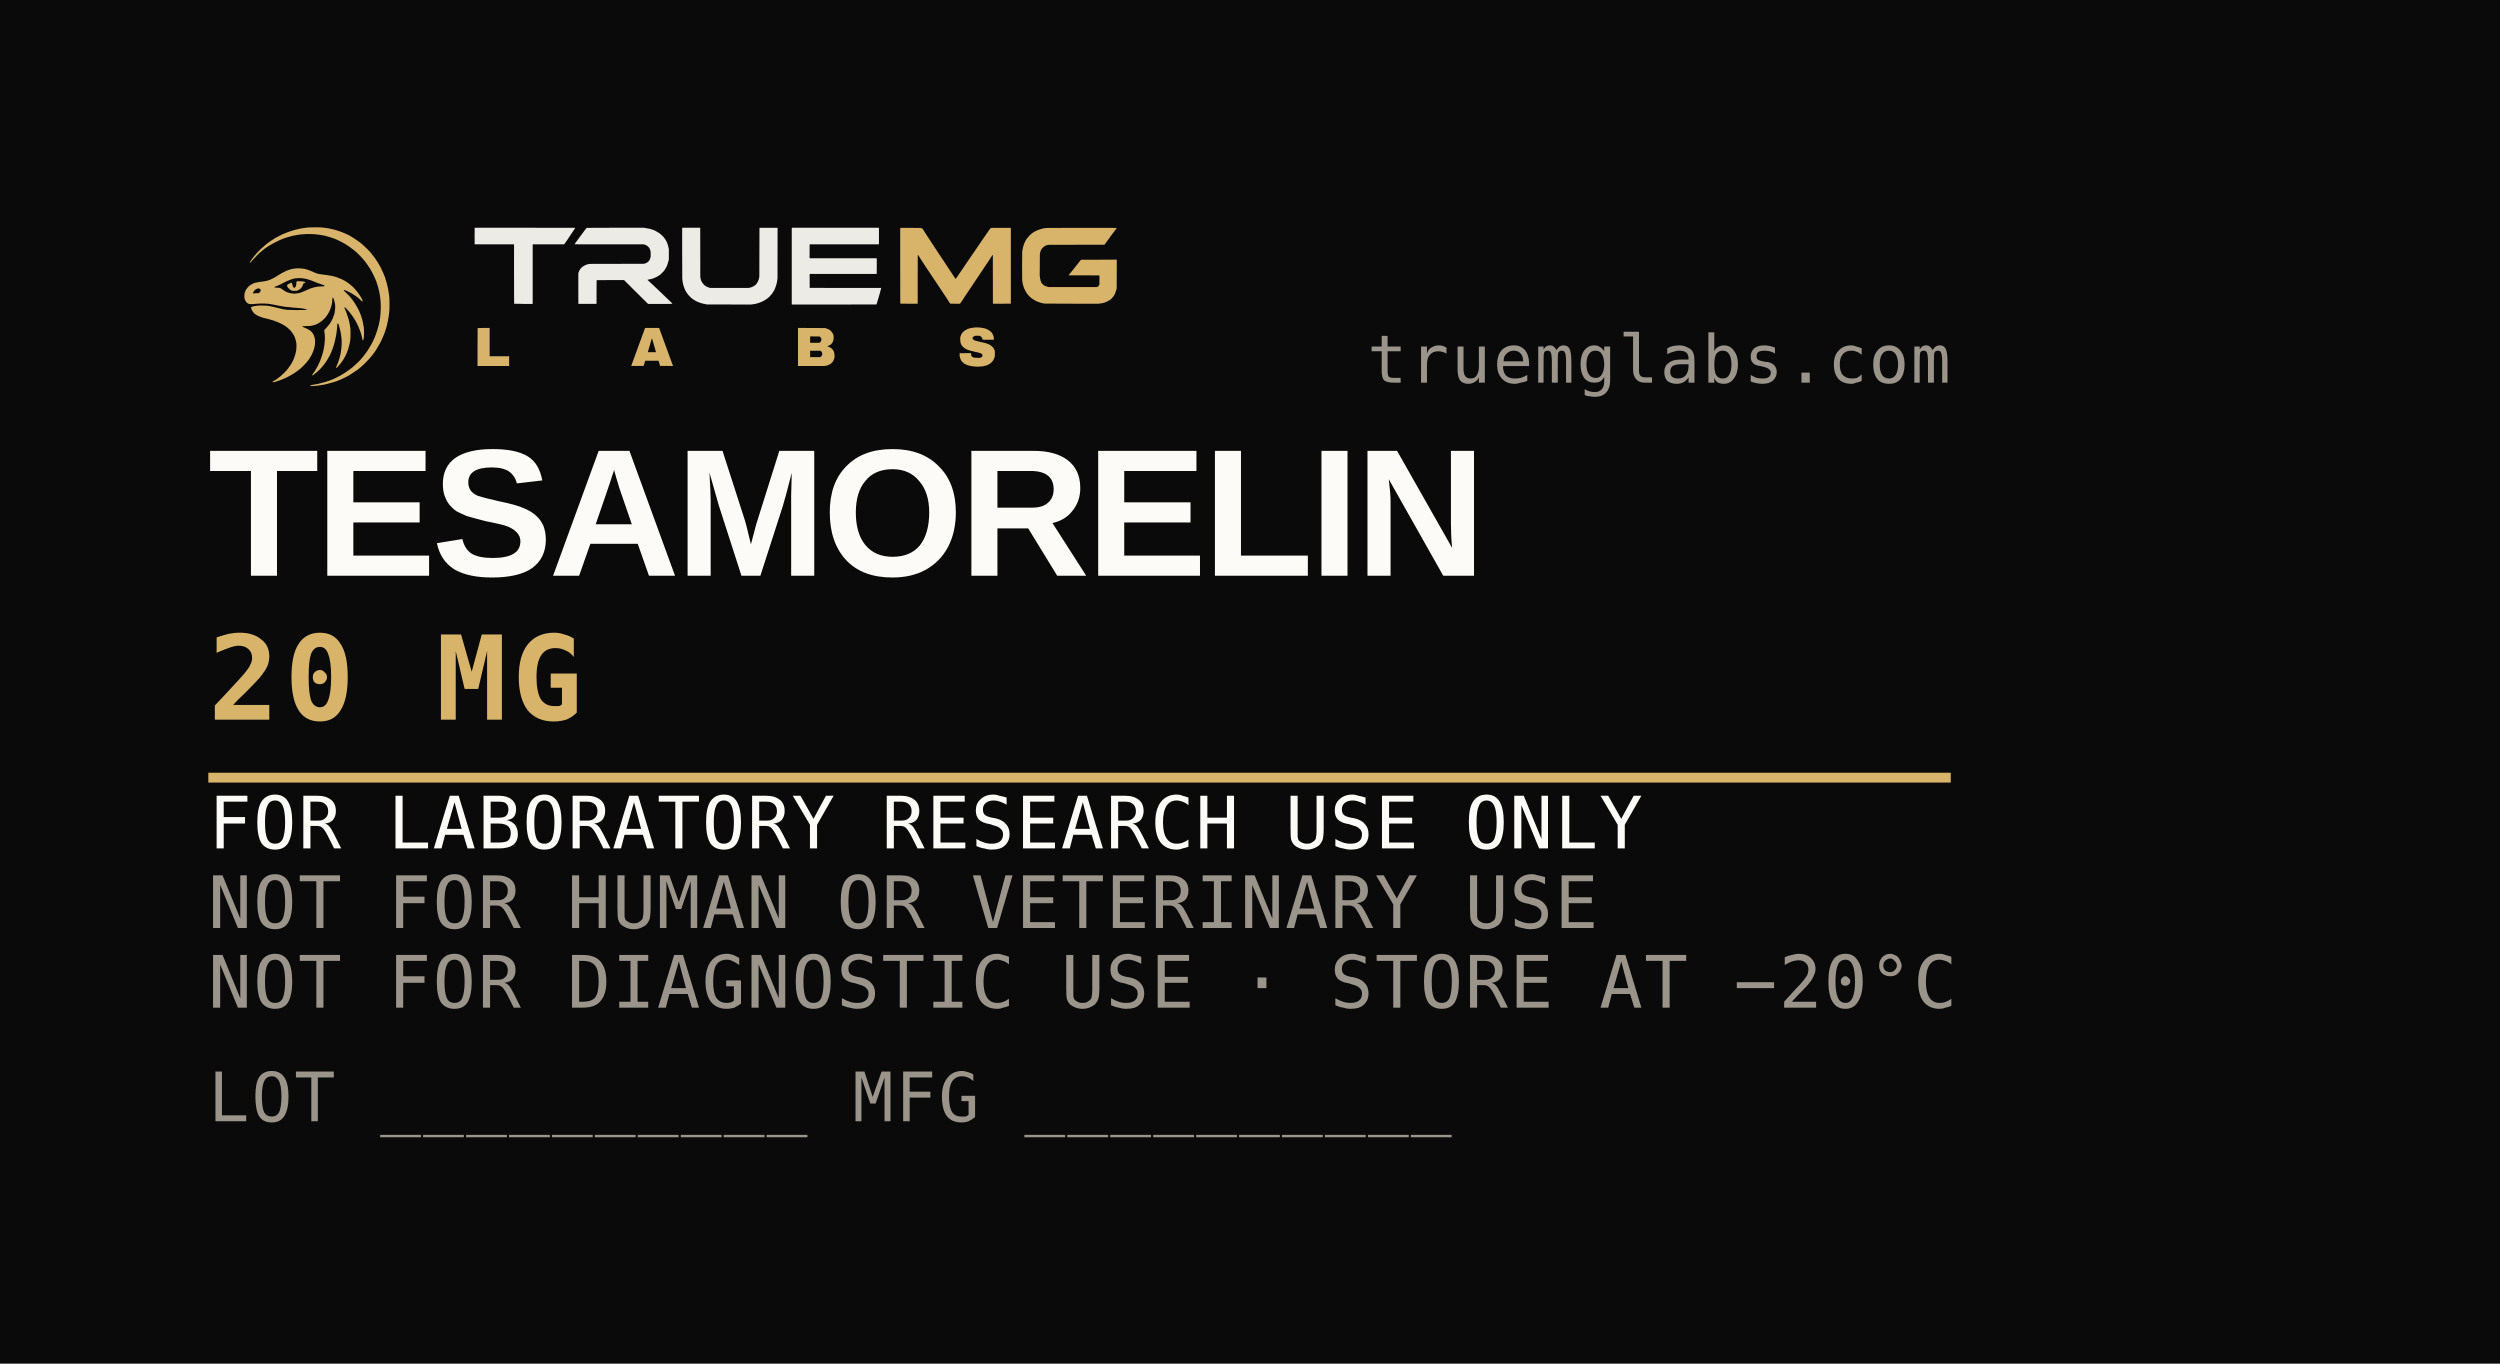
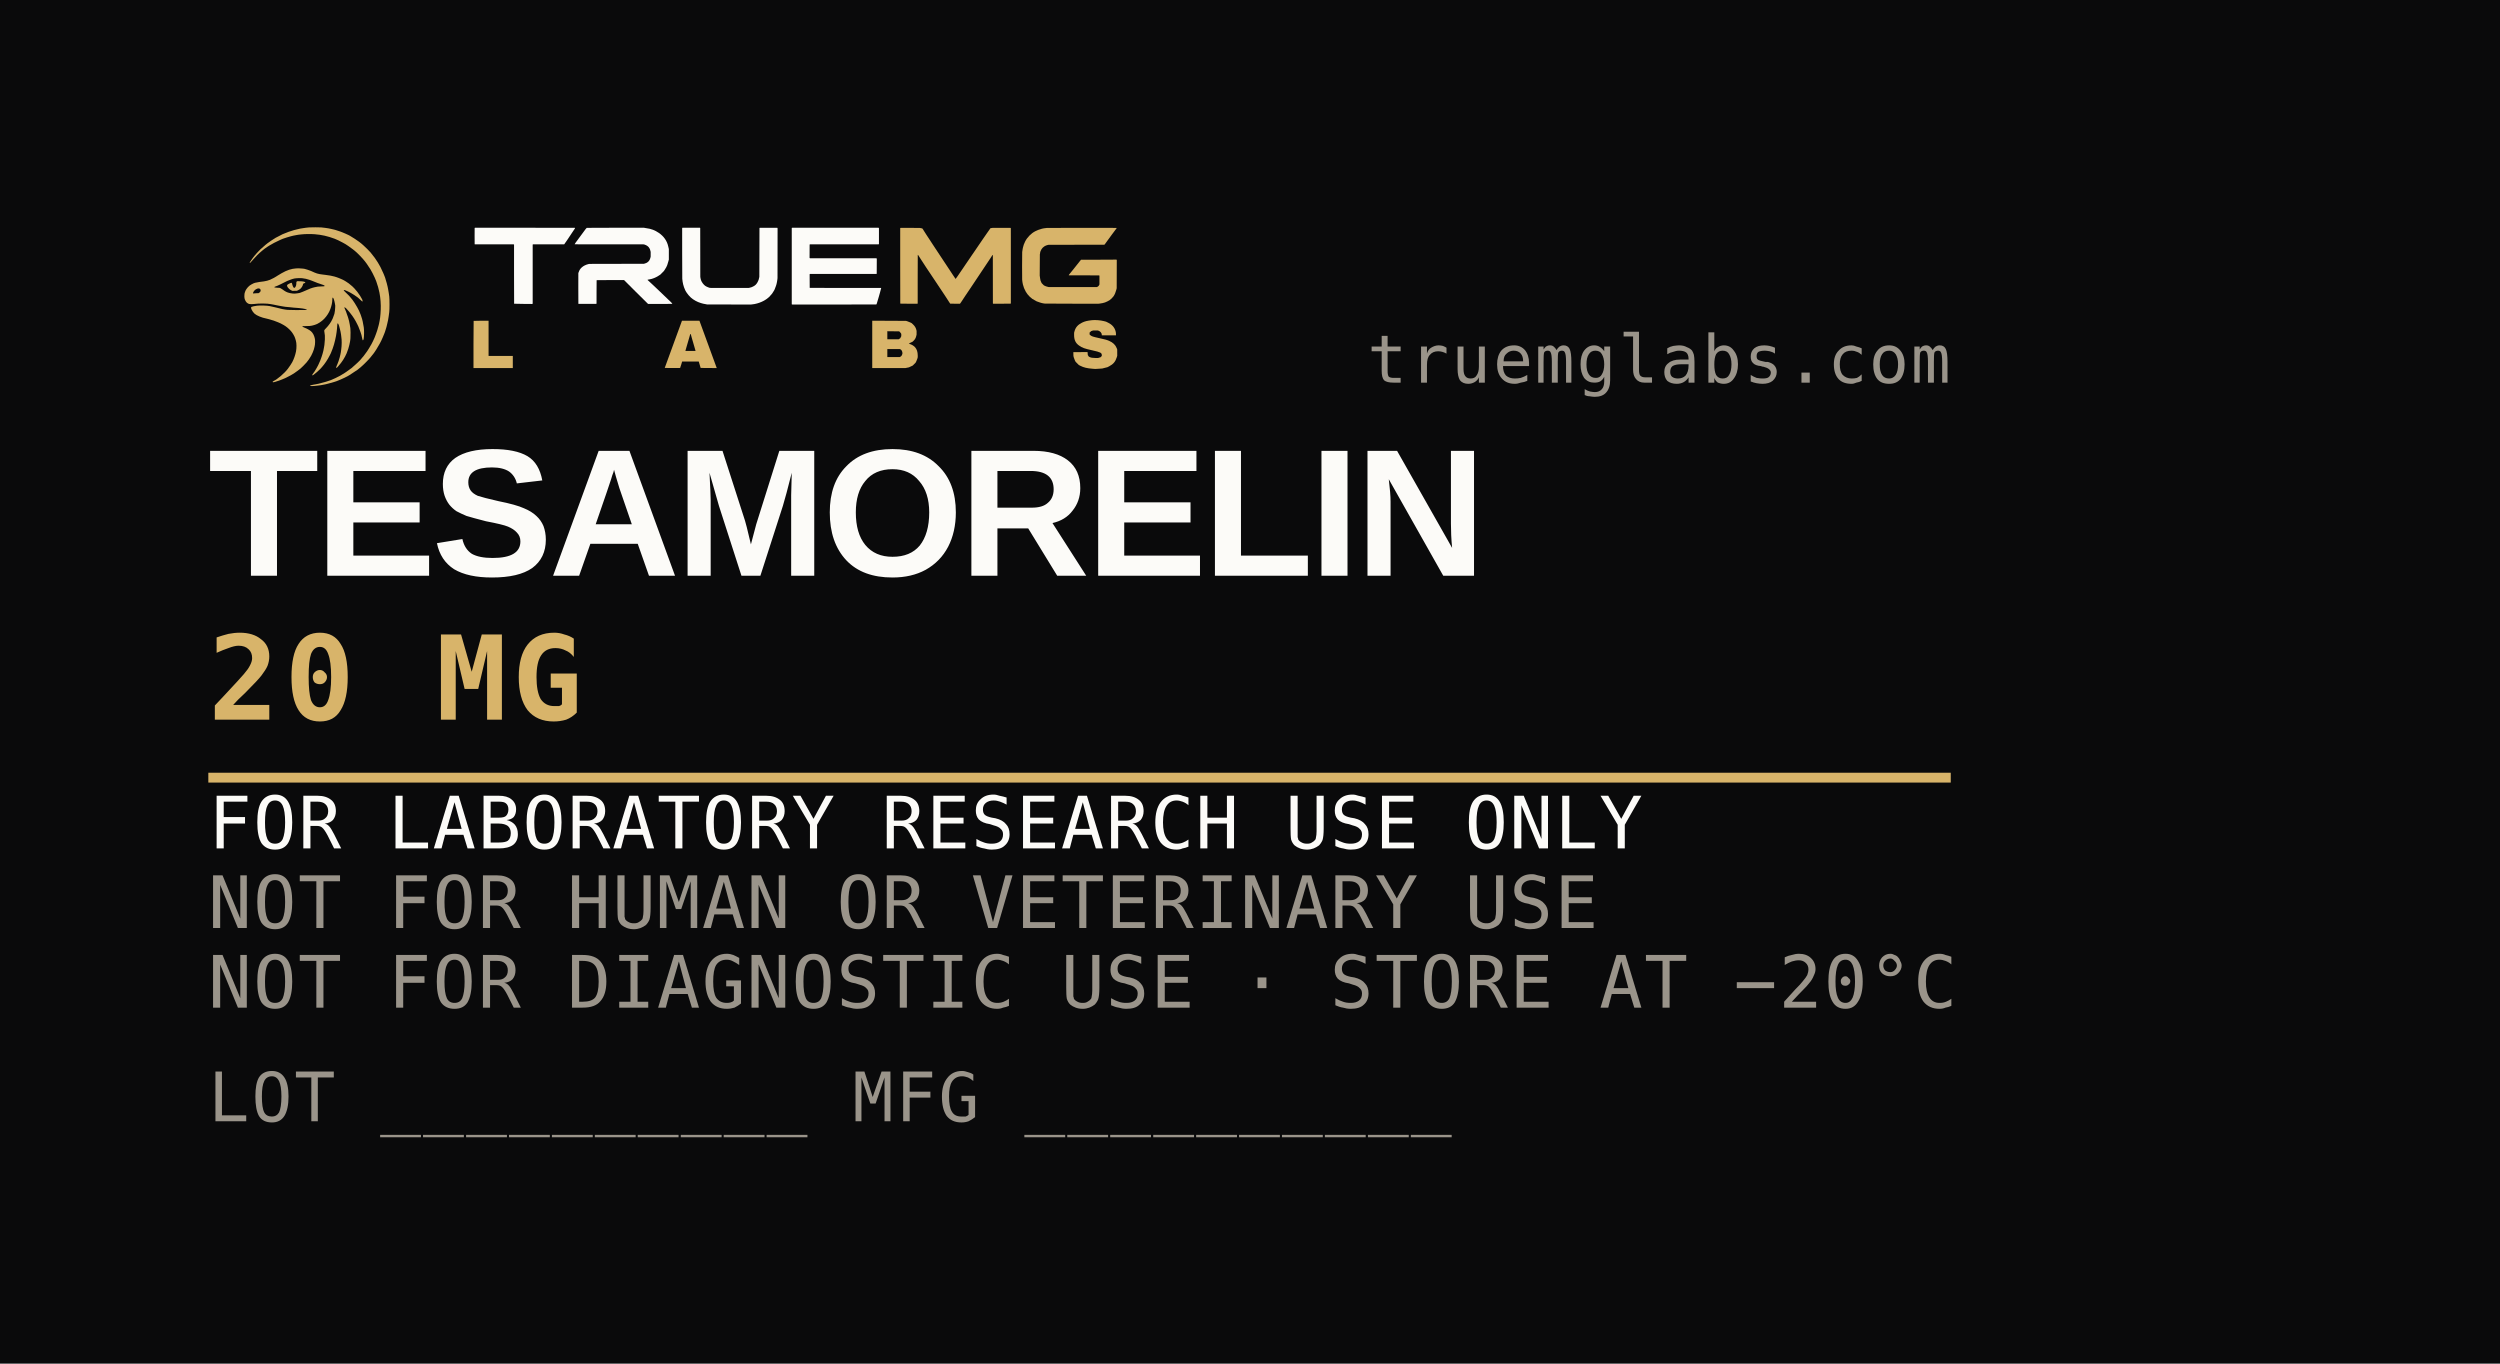
<svg xmlns="http://www.w3.org/2000/svg" width="66.0mm" height="36.0mm" viewBox="0 0 66.0 36.0">
  <rect x="0" y="0" width="66.0" height="36.0" fill="#0A0A0B" />
  <g transform="translate(5.500,5.300) scale(0.0035)">
    <g transform="translate(0,1600) scale(0.025,-0.025)" fill="#D8B46A" stroke="none">
      <path d="M30400 55957 c-297 -16 -720 -59 -940 -94 -220 -35 -598 -91 -840 -124 -768 -105 -982 -149 -2060 -419 -187 -47 -520 -130 -740 -184 -821 -204 -2477 -801 -3440 -1242 -528 -241 -1624 -809 -2100 -1086 -590 -345 -2063 -1335 -2434 -1636 -184 -150 -429 -344 -546 -432 -225 -171 -418 -340 -1592 -1400 -171 -154 -354 -346 -408 -427 -53 -81 -151 -178 -217 -217 -65 -39 -332 -323 -591 -631 -260 -307 -536 -632 -615 -722 -79 -90 -204 -252 -278 -361 -74 -110 -192 -263 -262 -340 -114 -126 -263 -343 -696 -1013 -216 -334 -206 -561 14 -319 54 61 220 236 368 390 148 154 351 382 453 506 583 717 1913 2044 2524 2520 187 146 376 305 420 354 124 139 986 773 1403 1033 152 95 430 269 617 387 719 454 2073 1166 2860 1505 308 133 603 269 657 303 136 88 871 359 1323 488 209 60 422 131 472 159 51 28 280 93 509 144 229 52 529 139 668 194 138 54 485 138 771 186 286 48 664 121 840 162 176 41 500 94 720 119 220 24 553 61 740 82 1195 135 2877 157 4140 55 2107 -171 3829 -563 6000 -1368 547 -203 1543 -682 2440 -1172 805 -441 925 -512 1273 -757 172 -121 406 -279 520 -351 314 -199 918 -640 1261 -920 168 -138 414 -333 546 -433 671 -512 2476 -2380 3072 -3178 171 -230 399 -535 507 -678 203 -270 597 -862 1144 -1720 301 -472 1075 -1973 1331 -2582 244 -582 288 -689 440 -1078 157 -402 526 -1548 526 -1634 0 -25 63 -271 139 -546 425 -1525 659 -3281 692 -5200 24 -1413 -143 -3550 -352 -4500 -43 -198 -116 -563 -160 -812 -45 -249 -115 -537 -156 -640 -40 -103 -95 -296 -122 -428 -70 -351 -400 -1420 -556 -1800 -45 -110 -126 -335 -179 -500 -303 -935 -1266 -2951 -1690 -3540 -48 -66 -136 -217 -195 -335 -59 -118 -223 -384 -363 -590 -141 -206 -291 -442 -333 -525 -80 -157 -865 -1223 -1119 -1521 -80 -93 -265 -302 -411 -463 -146 -160 -293 -345 -327 -409 -114 -218 -2195 -2185 -2830 -2676 -482 -373 -1297 -962 -1638 -1185 -187 -123 -392 -257 -455 -299 -933 -620 -1772 -1089 -2765 -1547 -1211 -558 -1273 -583 -2220 -892 -165 -54 -462 -153 -659 -220 -404 -137 -1597 -460 -1841 -499 -88 -14 -268 -60 -400 -101 -132 -42 -497 -113 -811 -159 -315 -46 -711 -117 -880 -159 -170 -41 -410 -95 -534 -119 -231 -46 -397 -133 -347 -183 95 -94 798 -124 1312 -56 165 22 480 57 700 78 872 82 1752 214 2260 340 209 52 470 107 580 122 229 33 1212 293 1670 443 170 56 494 152 720 213 225 62 554 167 730 234 812 310 1131 440 1222 499 54 35 216 108 361 162 314 117 1446 662 1757 846 121 71 355 207 520 301 366 210 1934 1241 2396 1576 184 134 481 371 660 526 178 155 414 350 524 433 303 227 1686 1577 2220 2165 530 584 702 788 1026 1220 124 165 288 365 363 445 76 80 195 237 265 348 69 111 214 324 322 474 107 150 267 390 356 533 591 958 912 1505 1022 1741 70 149 190 374 268 501 77 128 192 355 255 505 63 150 272 615 464 1033 191 418 388 895 437 1060 48 165 128 376 176 469 47 93 114 299 147 457 34 159 105 389 159 511 54 123 134 394 178 603 44 209 133 578 197 820 205 766 368 1607 466 2396 53 420 127 980 164 1244 103 719 104 3773 2 4678 -40 351 -80 651 -89 666 -10 15 -53 304 -97 642 -44 338 -123 794 -176 1014 -53 220 -110 499 -126 620 -35 263 -450 1784 -595 2180 -56 154 -103 326 -103 383 -1 57 -46 192 -102 300 -55 108 -130 296 -165 417 -36 121 -106 301 -157 400 -51 99 -137 297 -190 440 -127 339 -665 1495 -792 1700 -54 88 -134 241 -177 340 -180 415 -1143 1960 -1598 2567 -399 531 -784 1023 -1271 1625 -285 353 -1603 1669 -2131 2128 -215 187 -483 422 -594 522 -112 101 -303 252 -424 337 -121 85 -274 203 -340 262 -268 241 -2259 1538 -2760 1799 -154 81 -352 185 -440 232 -251 134 -937 448 -980 448 -21 0 -151 53 -289 119 -523 248 -1616 649 -2243 823 -194 54 -383 113 -420 133 -38 19 -212 65 -388 103 -176 37 -574 130 -885 205 -311 75 -689 154 -840 175 -151 22 -572 84 -935 139 -363 54 -912 118 -1220 141 -624 46 -2827 46 -3660 -1z" />
      <path d="M26520 43595 c-1503 -101 -2804 -534 -4460 -1485 -714 -409 -983 -571 -1100 -661 -55 -43 -163 -110 -240 -149 -77 -40 -201 -119 -276 -176 -252 -192 -912 -540 -1832 -966 -362 -168 -1371 -434 -1832 -483 -220 -24 -849 -105 -1397 -181 -1084 -151 -1615 -302 -2108 -598 -124 -75 -244 -136 -267 -136 -23 0 -123 -62 -222 -138 -99 -75 -243 -170 -319 -210 -194 -101 -835 -791 -958 -1032 -57 -110 -148 -261 -204 -335 -55 -74 -113 -191 -127 -260 -15 -69 -77 -242 -139 -385 -93 -215 -119 -350 -150 -780 -62 -878 26 -1314 388 -1935 234 -401 636 -717 1052 -828 273 -73 1001 -73 1501 0 1439 208 4011 182 5050 -52 99 -22 459 -87 800 -145 341 -57 728 -138 860 -179 132 -41 510 -114 840 -162 330 -47 780 -129 1000 -181 220 -51 607 -113 860 -136 253 -24 865 -80 1360 -124 495 -45 981 -98 1080 -118 99 -20 306 -37 460 -38 354 -3 1780 -140 2269 -220 561 -91 1231 -246 1282 -297 107 -107 -50 -145 -708 -168 -1005 -37 -4364 -9 -5019 41 -919 71 -2277 343 -3524 706 -295 86 -642 164 -1920 435 -801 170 -2892 235 -3833 119 -689 -85 -1433 -246 -1627 -352 -142 -77 -161 -105 -172 -254 -7 -100 14 -219 54 -296 36 -70 115 -247 175 -392 132 -321 525 -849 832 -1119 668 -585 2172 -1205 3551 -1464 184 -34 412 -90 507 -124 95 -34 263 -78 373 -99 481 -89 2334 -717 2607 -883 70 -43 250 -120 400 -172 244 -83 464 -195 1313 -665 764 -423 1614 -1125 2248 -1858 531 -613 1106 -1620 1268 -2220 39 -143 124 -429 189 -636 240 -761 257 -2233 37 -3317 -217 -1075 -632 -2255 -1116 -3173 -229 -434 -819 -1321 -1340 -2014 -1001 -1331 -3082 -3113 -4317 -3698 -201 -95 -291 -207 -251 -311 40 -104 505 -42 935 126 201 79 390 143 420 143 30 0 161 38 291 85 130 47 425 153 656 235 1057 378 1752 700 3120 1446 773 421 1073 619 2200 1450 708 522 898 688 1617 1407 888 889 1167 1215 1709 1992 459 658 952 1543 1074 1925 28 88 87 232 131 320 162 320 426 1184 487 1588 34 226 81 482 105 568 24 86 47 446 51 800 5 574 -6 700 -108 1164 -196 892 -591 1610 -1163 2111 -348 305 -1330 854 -1763 986 -288 88 -828 392 -822 463 7 83 242 104 886 80 867 -32 1816 58 2336 222 198 62 469 141 603 175 749 190 2014 1010 2759 1788 834 871 1481 1889 1872 2948 371 1003 586 2015 587 2767 0 510 43 700 159 700 169 0 460 -829 623 -1780 l107 -620 -22 -660 c-20 -592 -86 -1119 -231 -1831 -41 -202 -387 -1161 -474 -1316 -22 -40 -93 -192 -157 -337 -367 -838 -1079 -1848 -1882 -2673 -599 -615 -608 -633 -509 -1135 146 -744 192 -1447 147 -2272 -48 -871 -109 -1582 -139 -1632 -12 -18 -67 -361 -124 -762 -56 -401 -146 -867 -198 -1036 -53 -168 -107 -378 -122 -466 -14 -88 -78 -322 -141 -520 -64 -198 -160 -504 -214 -680 -152 -499 -411 -1216 -459 -1274 -24 -29 -90 -177 -147 -329 -57 -152 -145 -349 -195 -437 -51 -88 -122 -250 -158 -360 -36 -110 -119 -281 -185 -380 -66 -99 -120 -197 -120 -218 0 -20 -72 -160 -160 -310 -88 -149 -235 -402 -327 -562 -315 -549 -487 -810 -761 -1157 -516 -654 -501 -911 32 -556 404 269 1699 1403 2036 1782 132 149 367 412 523 584 778 860 1696 2237 2305 3457 131 264 289 579 351 700 62 121 141 322 177 448 36 125 128 358 204 519 77 160 140 315 140 345 0 29 52 183 115 341 392 980 975 3467 1107 4727 32 308 86 767 118 1020 33 253 61 649 62 880 5 962 253 961 558 -3 94 -296 211 -735 261 -977 49 -242 135 -611 191 -820 55 -209 121 -587 145 -840 25 -253 62 -559 82 -680 172 -1013 156 -2619 -38 -3940 -42 -286 -88 -619 -102 -740 -14 -121 -76 -427 -137 -680 -61 -253 -150 -622 -197 -820 -127 -538 -590 -1900 -721 -2122 -39 -66 -146 -312 -238 -546 -153 -393 -176 -552 -79 -552 54 0 393 237 393 275 0 17 149 195 331 395 955 1050 1835 2420 2383 3710 337 792 716 1965 832 2574 36 190 109 535 161 766 162 707 225 1653 199 3000 -22 1204 -30 1285 -245 2420 -174 915 -259 1298 -325 1453 -34 81 -78 246 -98 366 -20 121 -90 346 -154 500 -65 155 -172 452 -238 661 -219 697 -371 1096 -590 1549 -225 468 -255 587 -158 625 60 23 542 -311 542 -375 0 -18 167 -210 371 -426 204 -216 424 -465 490 -553 65 -88 227 -295 361 -460 806 -1000 1475 -2061 2055 -3260 159 -330 307 -633 329 -674 87 -161 473 -1149 536 -1371 37 -129 117 -352 179 -495 130 -300 330 -1063 443 -1694 78 -431 162 -666 238 -666 74 0 192 250 233 495 136 809 151 2549 29 3405 -164 1155 -478 2567 -677 3046 -53 129 -120 333 -147 454 -28 121 -91 301 -140 400 -49 99 -112 252 -139 340 -263 842 -1447 2937 -2313 4092 -647 863 -1321 1593 -2113 2292 -380 335 -559 564 -507 649 35 57 368 -4 513 -94 72 -44 234 -116 359 -159 125 -43 285 -113 354 -156 69 -43 225 -117 346 -164 193 -76 779 -416 1600 -929 143 -89 368 -246 500 -349 132 -103 324 -236 427 -295 103 -59 226 -156 273 -217 47 -60 209 -209 361 -330 151 -121 341 -298 423 -393 147 -172 412 -367 500 -367 65 0 11 374 -86 593 -41 95 -200 374 -352 620 -152 246 -308 510 -346 587 -75 150 -584 868 -818 1153 -619 756 -1136 1324 -1463 1607 -910 786 -1306 1090 -1806 1385 -172 102 -385 235 -473 295 -208 143 -717 397 -1153 577 -191 79 -504 209 -697 289 -192 80 -485 187 -650 238 -165 50 -453 139 -640 196 -545 168 -1843 407 -2580 476 -374 34 -869 97 -1100 139 -231 41 -582 94 -780 116 -361 41 -1191 293 -1520 460 -595 303 -1597 706 -2220 892 -828 248 -1011 292 -1227 295 -114 1 -339 19 -500 39 -451 57 -1085 72 -1593 38z m1750 -2955 c603 -47 1755 -303 2219 -493 182 -75 385 -148 451 -164 66 -15 237 -80 380 -143 809 -358 2387 -945 3079 -1146 331 -96 539 -198 665 -324 l62 -61 -65 -65 c-53 -53 -213 -68 -952 -89 -973 -28 -1196 -54 -1970 -230 -915 -207 -1807 -533 -2759 -1007 -349 -173 -1455 -617 -1800 -722 -198 -60 -1095 -189 -1477 -212 -768 -46 -2093 236 -2671 568 -510 292 -675 400 -952 621 -165 132 -444 309 -620 393 l-320 152 -722 36 c-406 19 -761 55 -810 82 -106 56 -115 157 -18 191 39 13 178 68 310 123 132 55 384 151 560 213 176 62 653 285 1060 495 407 211 947 483 1200 605 253 122 559 273 680 335 121 62 328 144 460 181 132 37 313 110 402 161 90 52 307 131 483 176 176 45 382 108 458 139 375 156 1784 254 2667 185z m-12741 -3188 c84 -49 157 -141 206 -259 153 -369 -11 -726 -452 -985 l-183 -108 -600 0 c-407 0 -628 -16 -687 -50 -118 -67 -232 -63 -294 11 -172 208 461 1091 900 1255 118 44 284 119 368 165 187 103 540 89 742 -29z" />
      <path d="M26687 39620 l-119 -100 -18 -470 c-17 -409 -36 -512 -147 -790 -197 -494 -466 -674 -672 -450 -159 174 -361 642 -408 950 -51 326 -114 458 -237 490 -131 34 -1056 -420 -1251 -615 -316 -316 318 -1235 1125 -1629 l379 -186 681 3 680 2 425 205 c315 151 495 269 691 452 333 312 649 831 725 1190 68 324 93 351 426 450 314 94 364 159 230 301 -178 190 -840 297 -1832 297 l-559 0 -119 -100z" />
    </g>
  </g>
  <g transform="translate(12.500,6.000) scale(0.003017)">
    <g transform="translate(0,681) scale(0.025,-0.025)" stroke="none">
-       <g fill="#EDEBE6">
+       <g fill="#FCFBF8">
        <path d="M465 27020 l-58 -59 -15 -2770 c-8 -1524 0 -2802 18 -2841 l33 -70 6816 0 6815 0 61 -61 61 -61 -3 -10322 c-2 -5867 12 -10336 32 -10355 19 -18 1457 -45 3195 -61 l3160 -28 70 77 70 78 0 10325 0 10325 77 42 78 41 5439 0 5440 0 86 110 c125 160 843 1198 1065 1538 295 455 724 1099 1709 2569 l910 1356 -12 104 -12 103 -17488 9 -17488 9 -59 -58z" />
        <path d="M39653 27037 c-49 -18 -221 -200 -384 -405 -458 -576 -1855 -2468 -2161 -2925 -179 -268 -743 -1037 -1416 -1929 -166 -221 -278 -407 -266 -440 l22 -57 12086 -12 12086 -12 278 -88 c640 -203 1152 -536 1485 -965 307 -395 445 -712 569 -1304 l66 -320 0 -800 0 -800 -66 -300 c-181 -812 -569 -1408 -1152 -1768 -273 -168 -352 -202 -789 -341 l-351 -111 -9580 -21 -9580 -22 -300 -72 c-898 -215 -1753 -647 -2317 -1169 -555 -514 -833 -960 -1109 -1776 l-74 -220 -9 -5315 c-6 -2923 5 -5341 24 -5374 l33 -60 3113 -1 3113 0 48 65 47 66 6 4063 c3 2235 15 4080 27 4100 13 21 2011 36 4813 36 l4790 0 4138 -4134 c2275 -2274 4176 -4155 4224 -4180 l88 -46 3836 0 c2110 0 4003 12 4207 26 l369 26 19 50 c22 57 -449 537 -1427 1453 -693 648 -3219 3069 -3680 3525 -144 143 -513 492 -821 776 -307 284 -765 716 -1018 960 -460 444 -678 647 -1334 1239 l-350 316 13 64 12 65 180 30 c98 16 287 47 419 68 1108 179 2211 624 3280 1324 l560 366 620 626 620 626 263 400 c457 695 732 1203 890 1648 218 612 370 1114 408 1352 14 88 56 250 92 360 l67 200 0 1860 0 1860 -67 280 c-37 154 -105 451 -152 660 -425 1916 -1544 3522 -3281 4711 -1373 939 -2719 1447 -4380 1652 -176 22 -437 66 -580 99 l-260 59 -9960 -6 c-5478 -3 -9999 -20 -10047 -38z" />
        <path d="M73081 27003 l-41 -78 3 -8632 c2 -4748 18 -8831 36 -9073 101 -1383 432 -2698 970 -3860 66 -143 137 -296 156 -340 20 -44 107 -188 194 -320 88 -132 189 -294 225 -360 209 -379 985 -1283 1459 -1702 967 -852 2219 -1538 3517 -1926 650 -194 1101 -302 1480 -354 165 -23 381 -62 480 -87 l180 -46 7678 -14 7679 -14 341 41 c875 105 996 127 1782 328 1078 274 2363 850 3164 1418 90 64 252 177 360 252 187 130 549 429 780 644 172 160 902 995 1009 1154 55 80 204 315 333 521 129 206 275 440 325 520 50 80 106 181 125 225 20 44 83 188 142 320 184 414 294 707 421 1120 67 220 148 481 179 580 32 99 77 306 101 460 24 154 62 337 84 406 22 69 70 384 107 700 l66 574 11 8700 12 8700 -51 100 -50 100 -3067 0 -3067 0 -52 -52 -52 -52 -24 -8508 -24 -8508 -44 -260 c-110 -664 -270 -1122 -588 -1684 -416 -734 -817 -1122 -1520 -1473 -547 -273 -643 -308 -1159 -424 l-449 -100 -6776 10 -6776 11 -200 71 c-110 39 -290 99 -400 133 -249 78 -763 334 -1012 503 -573 388 -1285 1345 -1482 1993 -23 77 -72 239 -109 360 -36 121 -85 364 -108 540 l-41 320 -14 8515 -13 8515 -45 55 -46 55 -3073 0 -3074 0 -42 -77z" />
        <path d="M111470 27037 l-70 -41 0 -13357 0 -13356 77 -42 78 -41 14699 0 c8085 0 14727 11 14761 23 73 29 147 254 589 1797 45 154 107 361 140 460 63 190 147 481 240 830 105 394 171 630 288 1030 333 1138 450 1584 428 1620 l-25 40 -12447 1 c-6847 0 -12469 14 -12496 31 l-47 30 -13 2367 -12 2367 52 52 52 52 11644 8 11643 7 44 44 44 44 13 2601 14 2601 -64 97 -64 98 -11636 0 -11636 0 -65 65 -65 65 9 2319 10 2320 55 55 56 56 12035 0 12036 0 42 77 41 78 0 2733 0 2734 -61 88 -61 87 -15129 1 -15129 0 -70 -41z" />
      </g>
      <g fill="#D8B46A">
        <path d="M149428 26991 l-69 -51 0 -13193 c0 -7256 10 -13210 23 -13230 14 -22 1228 -37 3012 -37 l2990 0 48 48 48 48 0 8485 c0 4667 11 8496 24 8510 51 51 137 -27 250 -225 101 -177 300 -490 866 -1360 66 -102 354 -541 640 -976 286 -435 601 -923 700 -1084 99 -162 321 -503 493 -760 172 -256 505 -753 740 -1103 235 -350 445 -663 467 -695 22 -31 510 -762 1084 -1623 574 -861 1170 -1754 1324 -1985 154 -231 405 -609 558 -840 153 -231 503 -754 776 -1163 274 -408 516 -772 538 -808 22 -36 195 -296 384 -577 189 -282 556 -836 816 -1232 1081 -1646 1205 -1838 1541 -2380 75 -121 155 -233 178 -249 22 -17 800 -30 1727 -30 l1686 -1 119 135 c65 75 217 295 338 490 237 384 977 1507 1354 2055 228 331 2457 3644 2617 3889 44 67 699 1051 1456 2187 757 1135 1423 2135 1480 2222 180 274 1884 2825 1961 2936 156 223 1269 1899 1393 2098 72 114 250 393 396 620 l265 412 64 -13 65 -12 10 -8456 10 -8455 45 -54 45 -54 3045 1 c1675 0 3068 15 3097 33 l52 33 3 9997 c2 5498 1 11430 -2 13183 l-5 3187 -64 64 -64 64 -3106 -3 -3106 -4 -378 -57 -379 -56 -90 -91 c-86 -86 -510 -688 -1208 -1715 -174 -255 -384 -561 -468 -680 -84 -119 -276 -396 -427 -616 -151 -220 -458 -665 -682 -990 -1061 -1535 -1504 -2184 -2993 -4392 -102 -151 -291 -424 -420 -606 -395 -558 -1826 -2658 -2692 -3952 -243 -363 -534 -795 -646 -960 -362 -533 -933 -1370 -1216 -1780 -151 -220 -481 -706 -734 -1080 -645 -958 -666 -976 -803 -710 -42 83 -173 285 -290 450 -117 165 -304 439 -414 609 -110 170 -319 485 -464 700 -262 388 -699 1050 -1710 2591 -288 440 -580 881 -649 980 -69 99 -254 378 -411 620 -158 242 -361 548 -451 680 -281 410 -2516 3790 -2639 3990 -64 104 -235 365 -380 580 -145 214 -333 498 -417 630 -84 132 -354 546 -599 920 -245 374 -615 940 -823 1259 -207 318 -435 660 -505 760 -71 99 -211 316 -313 481 -101 165 -291 462 -420 660 -130 198 -296 457 -368 575 -72 117 -167 271 -211 341 -44 69 -139 228 -212 352 -169 288 -192 306 -474 358 -129 23 -333 61 -454 84 l-220 41 -3341 16 -3341 15 -70 -51z" />
        <path d="M200748 27015 c-12 -12 -199 -36 -415 -54 -432 -34 -1041 -135 -1353 -224 -1056 -300 -1666 -529 -2360 -890 -1428 -741 -2792 -2118 -3512 -3547 -409 -812 -663 -1509 -787 -2160 -25 -132 -70 -357 -100 -500 -79 -379 -135 -742 -162 -1060 -43 -494 -55 -9253 -14 -9700 56 -610 149 -1204 259 -1660 102 -419 325 -1132 377 -1200 16 -22 80 -166 140 -320 130 -331 384 -846 530 -1076 305 -481 394 -610 605 -874 491 -615 1084 -1182 1642 -1570 290 -202 1442 -860 1505 -860 28 0 101 -26 164 -59 200 -104 621 -251 1093 -383 253 -70 546 -153 651 -184 105 -31 330 -75 500 -97 170 -23 390 -53 489 -68 99 -14 4347 -33 9440 -40 l9260 -14 540 64 c656 78 1322 222 1791 386 457 161 1227 540 1629 803 397 259 1101 959 1378 1369 420 622 746 1395 972 2303 l125 500 14 4945 15 4946 -71 71 -71 71 -1581 -27 c-870 -14 -3652 -26 -6184 -26 l-4603 0 -358 -430 c-730 -878 -909 -1102 -1673 -2099 -240 -314 -558 -715 -706 -891 -148 -176 -383 -466 -523 -644 -337 -431 -699 -871 -887 -1081 -88 -98 -148 -202 -140 -243 l14 -72 5305 -10 5304 -10 53 -64 53 -63 2 -1507 2 -1506 -91 -224 c-110 -274 -304 -474 -603 -623 l-226 -113 -8400 4 -8400 4 -320 70 c-469 102 -882 246 -1179 409 l-261 145 -360 364 -361 364 -139 260 c-255 475 -361 834 -439 1480 -25 209 -65 499 -88 643 l-43 264 25 3744 25 3744 40 105 c22 58 40 190 41 293 1 337 223 944 505 1380 483 748 1297 1294 2194 1474 l240 48 9794 23 9795 22 117 140 c64 77 166 212 225 299 139 203 491 691 749 1038 529 712 1029 1396 1202 1646 106 153 235 331 287 397 354 447 648 839 1069 1427 120 168 302 408 403 532 l184 226 -13 87 -12 88 -12145 8 c-6680 5 -12155 -1 -12167 -13z" />
      </g>
    </g>
-     <g transform="translate(0,811.8) scale(1.607877)">
-       <g transform="translate(0,300) scale(0.025,-0.025)" fill="#D8B46A" stroke="none">
-         <path d="M109060 10374 c-883 -105 -1223 -191 -1720 -433 -723 -354 -1137 -832 -1320 -1524 l-62 -237 -3 -388 c-4 -854 255 -1416 851 -1840 580 -413 916 -536 2354 -856 1425 -317 1640 -428 1640 -841 l0 -141 -113 -114 -114 -113 -214 -63 -214 -64 -425 0 c-504 0 -844 55 -1052 172 l-152 85 -83 134 -83 134 -20 258 -21 258 -1245 -10 -1244 -11 9 -334 9 -334 66 -266 c36 -146 121 -374 189 -506 l125 -240 281 -282 281 -281 281 -146 c560 -291 1154 -435 2099 -509 l500 -39 606 38 606 39 461 117 462 116 312 163 c696 362 1073 805 1299 1525 l94 299 -2 560 -2 560 -94 240 c-217 556 -654 973 -1318 1259 -413 178 -717 261 -1834 501 -954 205 -1224 295 -1434 476 l-146 126 -4 173 -5 172 146 134 147 134 173 52 173 51 400 1 400 1 151 -53 c299 -106 549 -418 549 -685 l0 -122 1240 0 1240 0 0 232 c0 429 -157 880 -432 1244 -232 306 -531 541 -948 745 l-360 176 -388 100 c-588 151 -1538 223 -2092 157z" />
-         <path d="M907 10253 c-15 -14 -27 -1877 -27 -4140 l0 -4113 3440 0 3440 0 0 1060 0 1060 -2120 0 -2120 0 0 3080 0 3080 -1293 0 c-712 0 -1306 -12 -1320 -27z" />
-         <path d="M37329 10210 c-16 -38 -696 -1897 -1510 -4130 l-1482 -4060 1338 -11 c735 -5 1345 -2 1355 8 10 10 94 267 186 571 l167 552 1453 0 1453 0 166 -560 166 -560 1408 -11 1408 -10 -54 150 c-226 634 -2882 7899 -2925 8001 l-54 130 -1523 0 -1524 0 -28 -70z m1733 -2892 c92 -340 278 -981 413 -1425 135 -444 245 -826 245 -850 l0 -43 -880 0 -880 0 0 35 c0 20 118 428 261 908 144 480 325 1099 402 1375 77 276 150 534 162 574 12 40 41 66 65 58 l43 -14 169 -618z" />
-         <path d="M70640 6143 l0 -4143 2902 0 2901 0 309 62 308 62 334 158 333 158 252 251 251 252 125 248 c69 137 153 351 185 477 l60 229 -1 321 c-1 601 -160 1085 -470 1430 -201 224 -556 447 -848 535 -133 40 -241 82 -241 95 0 12 146 91 325 175 l324 152 189 177 c231 216 381 483 460 821 l61 257 0 322 1 321 -62 239 c-83 323 -270 621 -559 892 l-241 226 -260 128 c-143 71 -368 160 -499 198 l-239 69 -2950 15 -2950 15 0 -4142z m4807 2197 c59 -44 145 -145 190 -225 l83 -146 0 -196 0 -196 -90 -178 -90 -178 -136 -91 -136 -90 -994 0 -994 0 0 702 0 702 1030 -12 1030 -12 107 -80z m151 -3079 c149 -77 276 -287 306 -506 l24 -176 -47 -179 c-53 -196 -161 -336 -329 -424 l-108 -56 -1082 0 -1082 0 0 700 0 700 1102 0 1102 0 114 -59z" />
+     <g transform="translate(0,811.8) scale(2.00071)">
+       <g transform="translate(0,214) scale(0.025,-0.025)" fill="#D8B46A" stroke="none">
+         <path d="M108180 8534 c-883 -105 -1223 -191 -1720 -433 -723 -354 -1137 -832 -1320 -1524 l-62 -237 -3 -388 c-4 -854 255 -1416 851 -1840 580 -413 916 -536 2354 -856 1425 -317 1640 -428 1640 -841 l0 -141 -113 -114 -114 -113 -214 -63 -214 -64 -425 0 c-504 0 -844 55 -1052 172 l-152 85 -83 134 -83 134 -20 258 -21 258 -1245 -10 -1244 -11 9 -334 9 -334 66 -266 c36 -146 121 -374 189 -506 l125 -240 281 -282 281 -281 281 -146 c560 -291 1154 -435 2099 -509 l500 -39 606 38 606 39 461 117 462 116 312 163 c696 362 1073 805 1299 1525 l94 299 -2 560 -2 560 -94 240 c-217 556 -654 973 -1318 1259 -413 178 -717 261 -1834 501 -954 205 -1224 295 -1434 476 l-146 126 -4 173 -5 172 146 134 147 134 173 52 173 51 400 1 400 1 151 -53 c299 -106 549 -418 549 -685 l0 -122 1240 0 1240 0 0 232 c0 429 -157 880 -432 1244 -232 306 -531 541 -948 745 l-360 176 -388 100 c-588 151 -1538 223 -2092 157z" />
+         <path d="M27 8413 c-15 -14 -27 -1877 -27 -4140 l0 -4113 3440 0 3440 0 0 1060 0 1060 -2120 0 -2120 0 0 3080 0 3080 -1293 0 c-712 0 -1306 -12 -1320 -27z" />
+         <path d="M36449 8370 c-16 -38 -696 -1897 -1510 -4130 l-1482 -4060 1338 -11 c735 -5 1345 -2 1355 8 10 10 94 267 186 571 l167 552 1453 0 1453 0 166 -560 166 -560 1408 -11 1408 -10 -54 150 c-226 634 -2882 7899 -2925 8001 l-54 130 -1523 0 -1524 0 -28 -70z m1733 -2892 c92 -340 278 -981 413 -1425 135 -444 245 -826 245 -850 l0 -43 -880 0 -880 0 0 35 c0 20 118 428 261 908 144 480 325 1099 402 1375 77 276 150 534 162 574 12 40 41 66 65 58 l43 -14 169 -618z" />
+         <path d="M69760 4303 l0 -4143 2902 0 2901 0 309 62 308 62 334 158 333 158 252 251 251 252 125 248 c69 137 153 351 185 477 l60 229 -1 321 c-1 601 -160 1085 -470 1430 -201 224 -556 447 -848 535 -133 40 -241 82 -241 95 0 12 146 91 325 175 l324 152 189 177 c231 216 381 483 460 821 l61 257 0 322 1 321 -62 239 c-83 323 -270 621 -559 892 l-241 226 -260 128 c-143 71 -368 160 -499 198 l-239 69 -2950 15 -2950 15 0 -4142z m4807 2197 c59 -44 145 -145 190 -225 l83 -146 0 -196 0 -196 -90 -178 -90 -178 -136 -91 -136 -90 -994 0 -994 0 0 702 0 702 1030 -12 1030 -12 107 -80z m151 -3079 c149 -77 276 -287 306 -506 l24 -176 -47 -179 c-53 -196 -161 -336 -329 -424 l-108 -56 -1082 0 -1082 0 0 700 0 700 1102 0 1102 0 114 -59z" />
      </g>
    </g>
  </g>
  <text x="51.50" y="10.10" text-anchor="end" font-family="IBM Plex Mono, SF Mono, Menlo, monospace" font-size="1.75" letter-spacing="0.05" fill="#9A948A">truemglabs.com</text>
  <text x="5.5" y="15.20" font-family="Archivo Black, Archivo, Helvetica Neue, Arial, sans-serif" font-weight="900" font-size="4.80" letter-spacing="-0.12" fill="#FCFBF8">TESAMORELIN</text>
  <text x="5.5" y="19.00" font-family="IBM Plex Mono, SF Mono, Menlo, monospace" font-weight="600" font-size="3.10" letter-spacing="0.14" fill="#D8B46A">20 MG</text>
  <rect x="5.5" y="20.40" width="46.00" height="0.26" fill="#D8B46A" />
  <text x="5.5" y="22.40" font-family="IBM Plex Mono, SF Mono, Menlo, monospace" font-size="1.90" letter-spacing="0.04" fill="#FCFBF8">FOR LABORATORY RESEARCH USE ONLY</text>
  <text x="5.5" y="24.50" font-family="IBM Plex Mono, SF Mono, Menlo, monospace" font-size="1.90" letter-spacing="0.04" fill="#9A948A">NOT FOR HUMAN OR VETERINARY USE</text>
  <text x="5.5" y="26.60" font-family="IBM Plex Mono, SF Mono, Menlo, monospace" font-size="1.90" letter-spacing="0.04" fill="#9A948A">NOT FOR DIAGNOSTIC USE · STORE AT −20°C</text>
  <text x="5.5" y="29.60" font-family="IBM Plex Mono, SF Mono, Menlo, monospace" font-size="1.80" letter-spacing="0.05" fill="#9A948A">LOT __________   MFG __________</text>
</svg>
